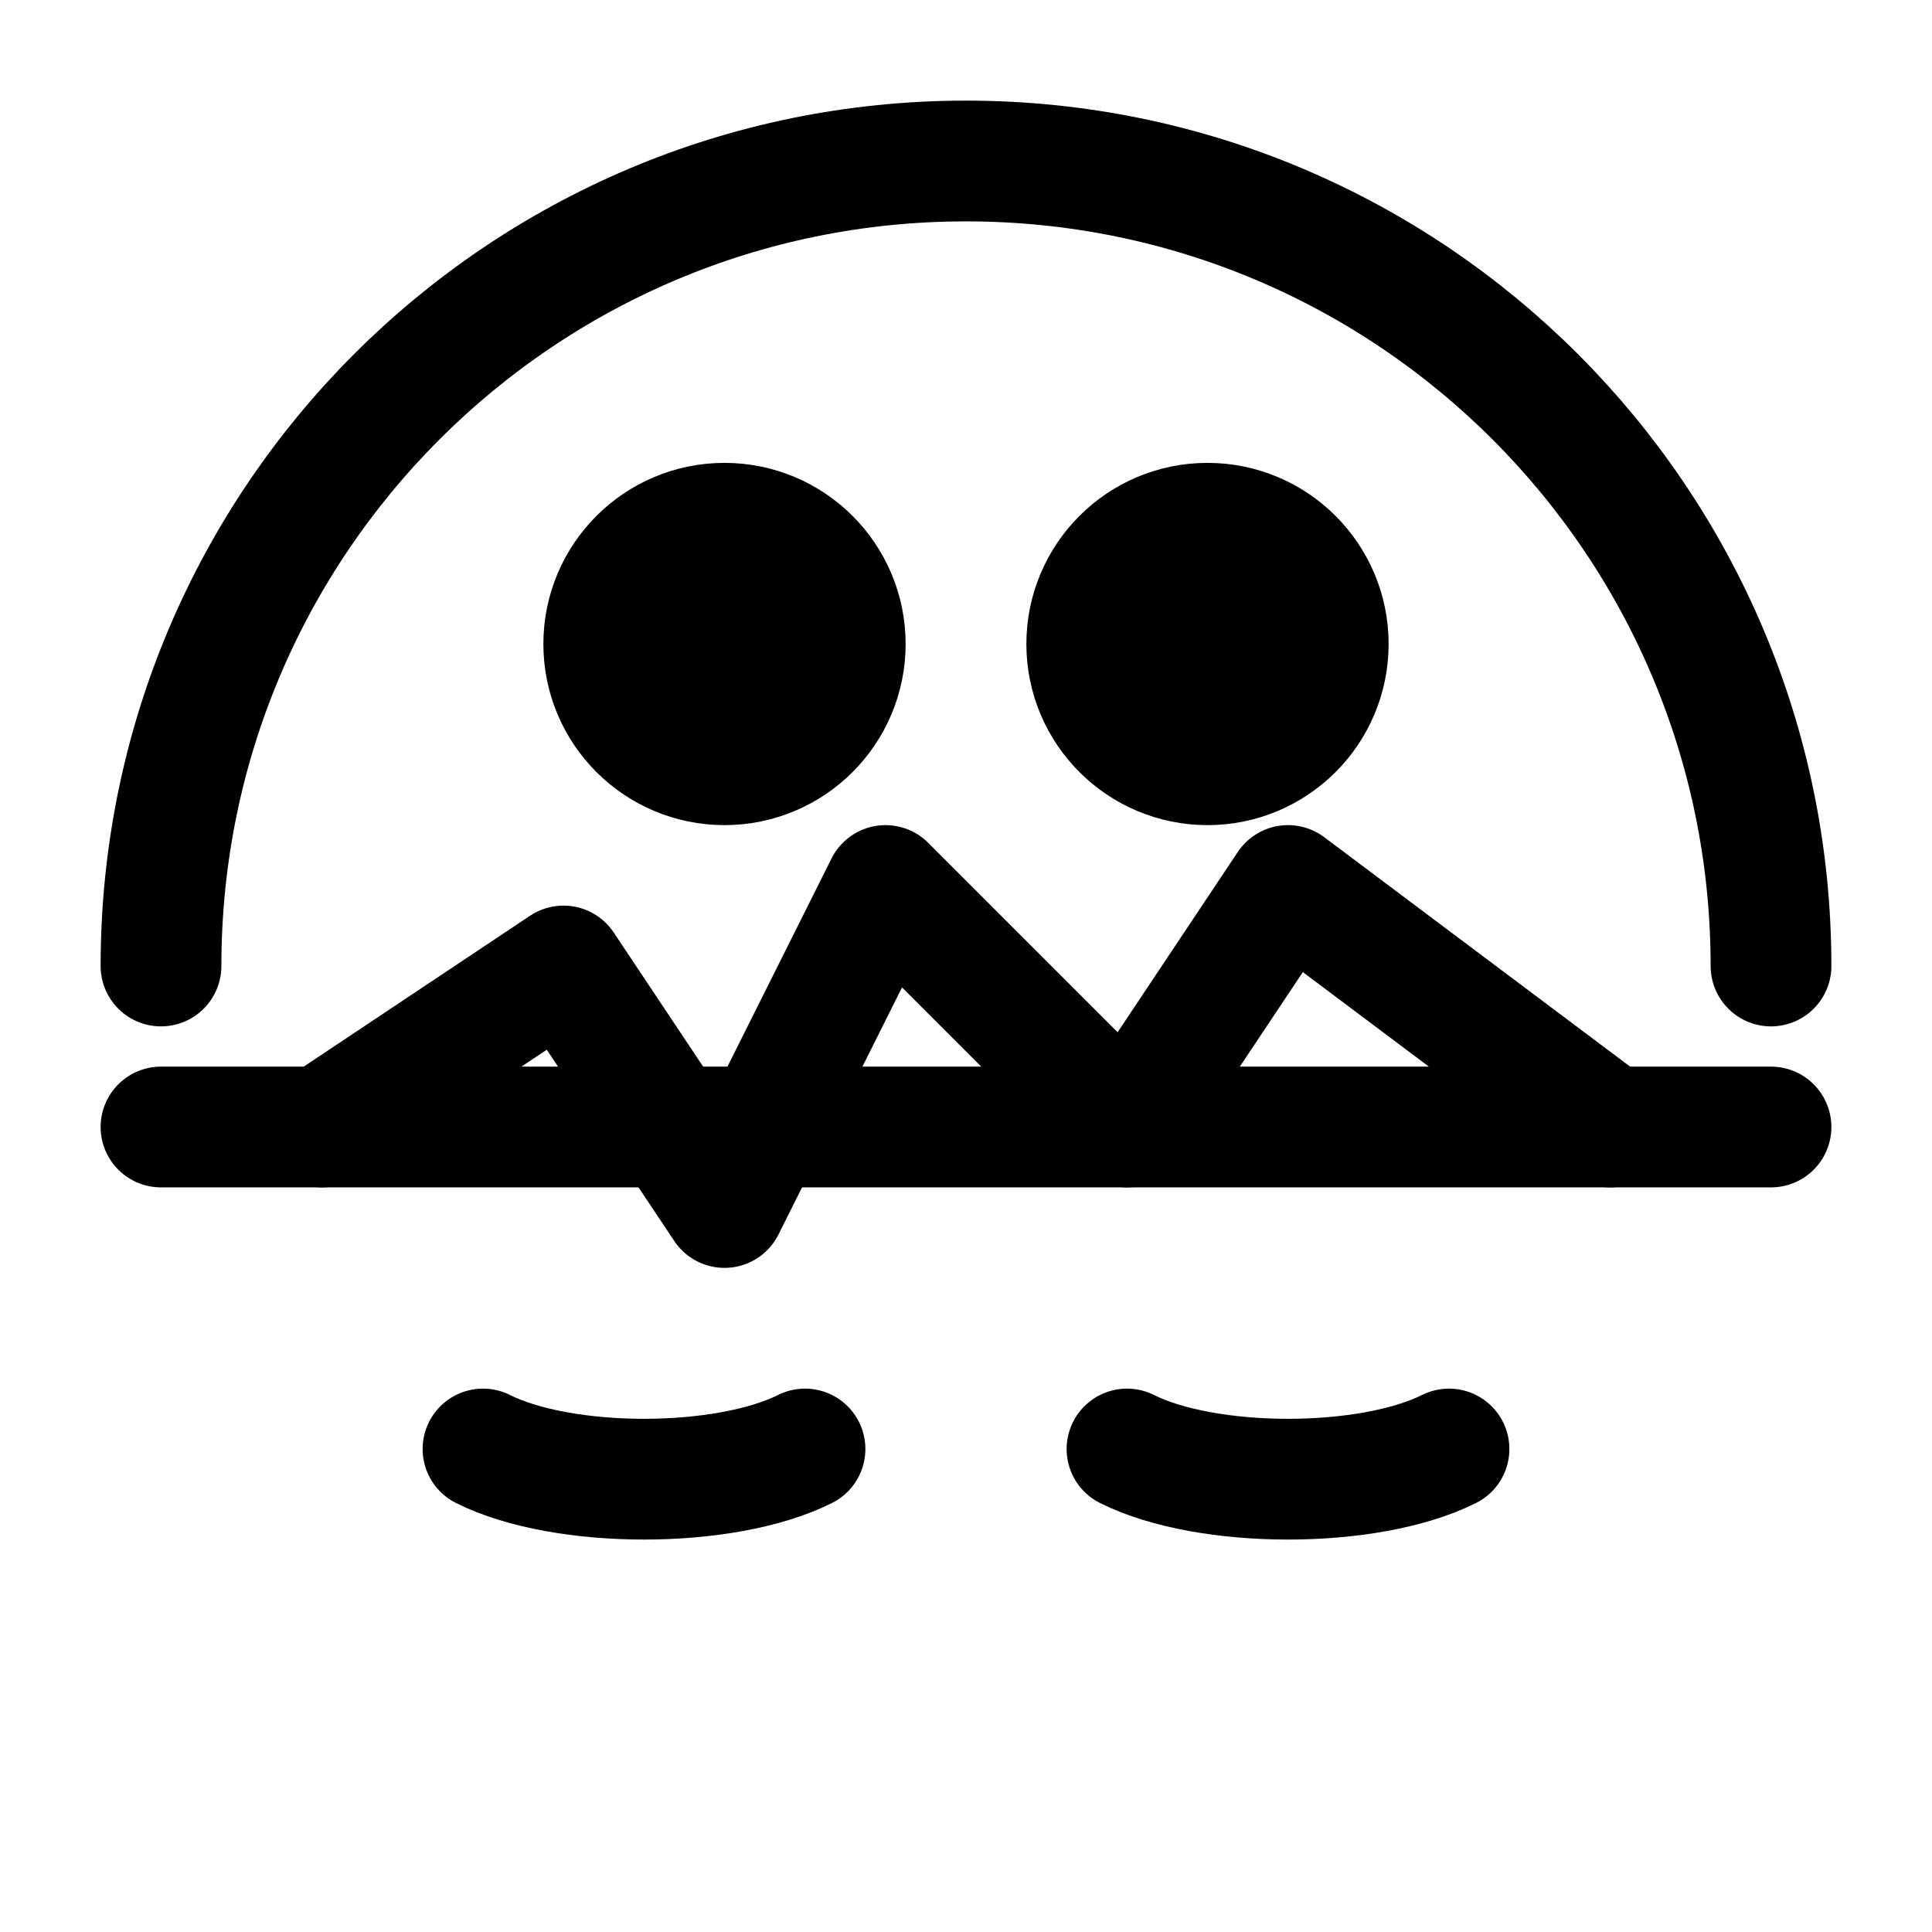
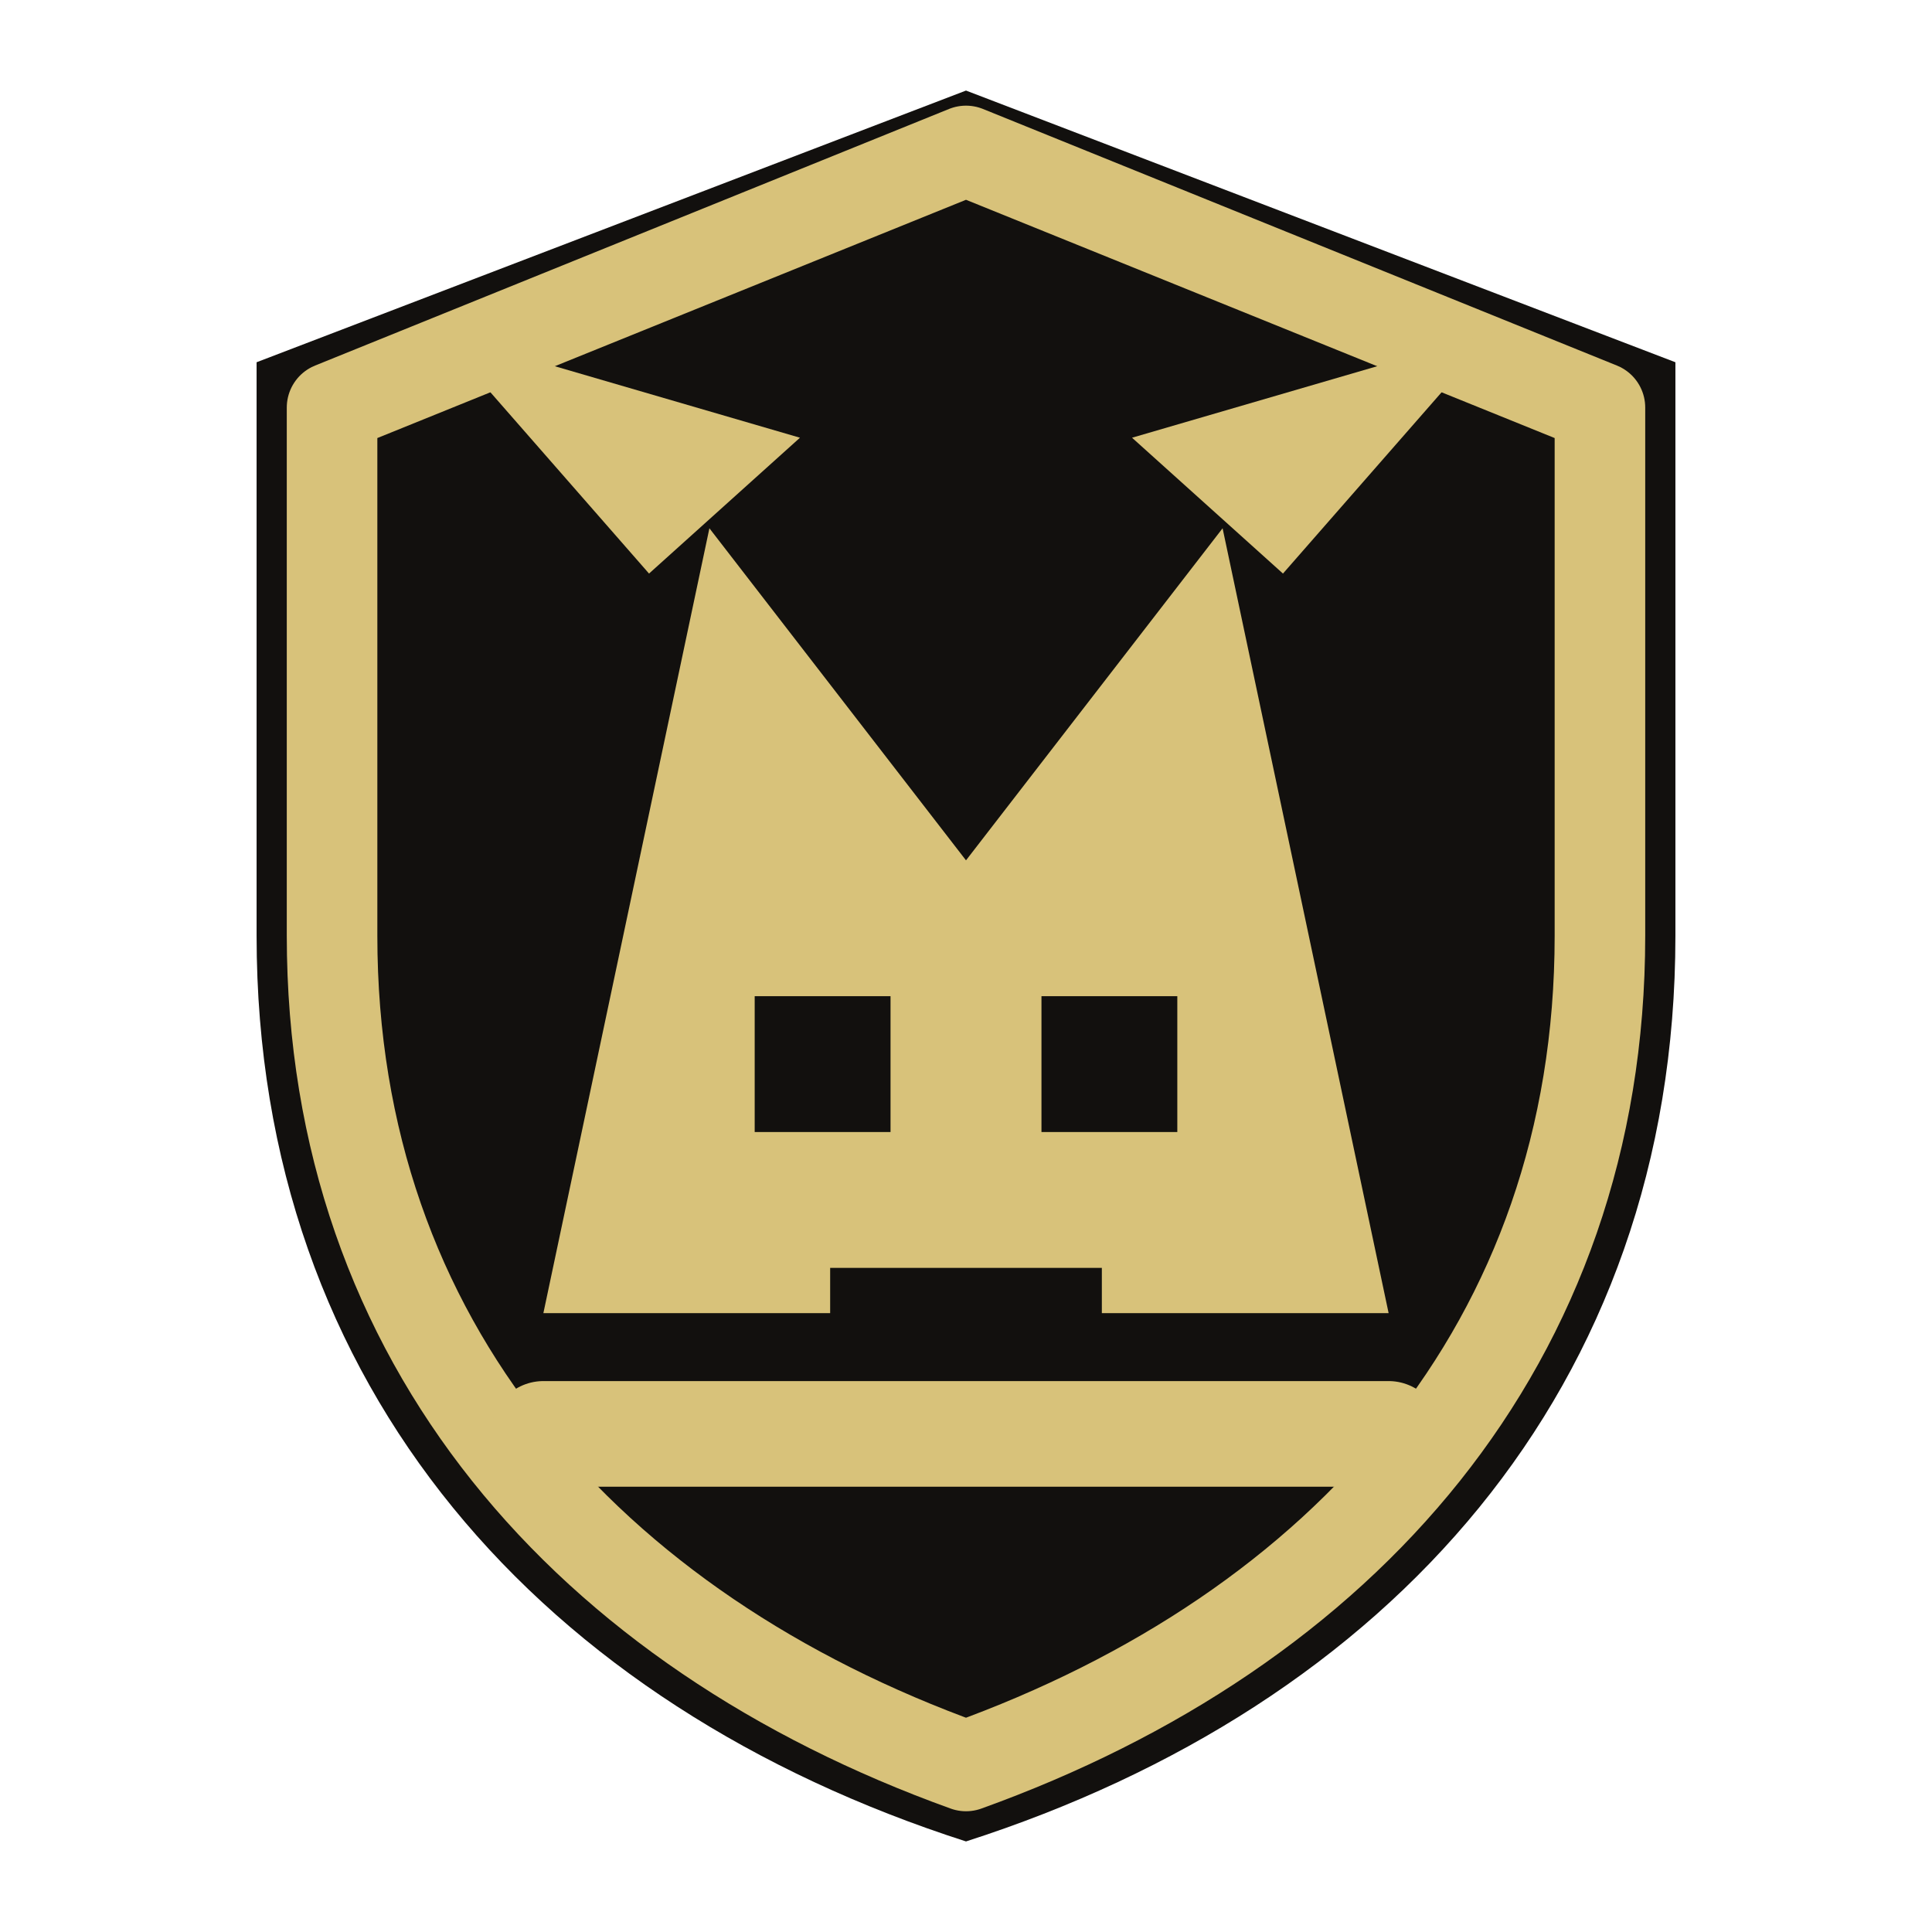
- <svg xmlns="http://www.w3.org/2000/svg" viewBox="0 0 24 24" fill="none" stroke="currentColor" stroke-width="1.5" stroke-linecap="round" stroke-linejoin="round">
-   <path d="M2 12c0-5.523 4.477-10 10-10s10 4.477 10 10" />
-   <path d="M4 14l3-2 2 3 2-4 3 3 2-3 4 3" />
-   <path d="M2 14h20" />
-   <circle cx="9" cy="8" r="1.5" fill="currentColor" />
-   <circle cx="15" cy="8" r="1.5" fill="currentColor" />
-   <path d="M6 18c1 .5 3 .5 4 0" />
-   <path d="M14 18c1 .5 3 .5 4 0" />
+ <svg xmlns="http://www.w3.org/2000/svg" viewBox="0 0 128 128" role="img" aria-labelledby="title">
+   <defs>
+     <style>
+     .bg{fill:#12100e;}
+     .ring{fill:none;stroke:#d8c27a;stroke-width:6;stroke-linejoin:round;}
+     .gold{fill:#d8c27a;}
+     .dark{fill:#12100e;}
+     .line{fill:none;stroke:#d8c27a;stroke-width:7;stroke-linecap:round;stroke-linejoin:round;}
+     .thin{fill:none;stroke:#d8c27a;stroke-width:4;stroke-linecap:round;stroke-linejoin:round;}
+     .cut{fill:none;stroke:#12100e;stroke-width:6;stroke-linecap:round;stroke-linejoin:round;}
+   </style>
+   </defs>
+   <path class="bg" d="M64 6 111 24v38c0 30-19 51-47 60C36 113 17 92 17 62V24L64 6Z" />
+   <path class="ring" d="M64 10 106 27v35c0 27-17 46-42 55-25-9-42-28-42-55V27L64 10Z" />
+   <path class="gold" d="M36 87 47 35l17 22 17-22 11 52H36Z" />
+   <path class="dark" d="M50 66h9v9h-9zM69 66h9v9h-9zM55 84h18v8H55z" />
+   <path class="gold" d="M43 38 29 22l24 7zM85 38l14-16-24 7z" />
+   <path class="line" d="M36 95h56" />
</svg>
